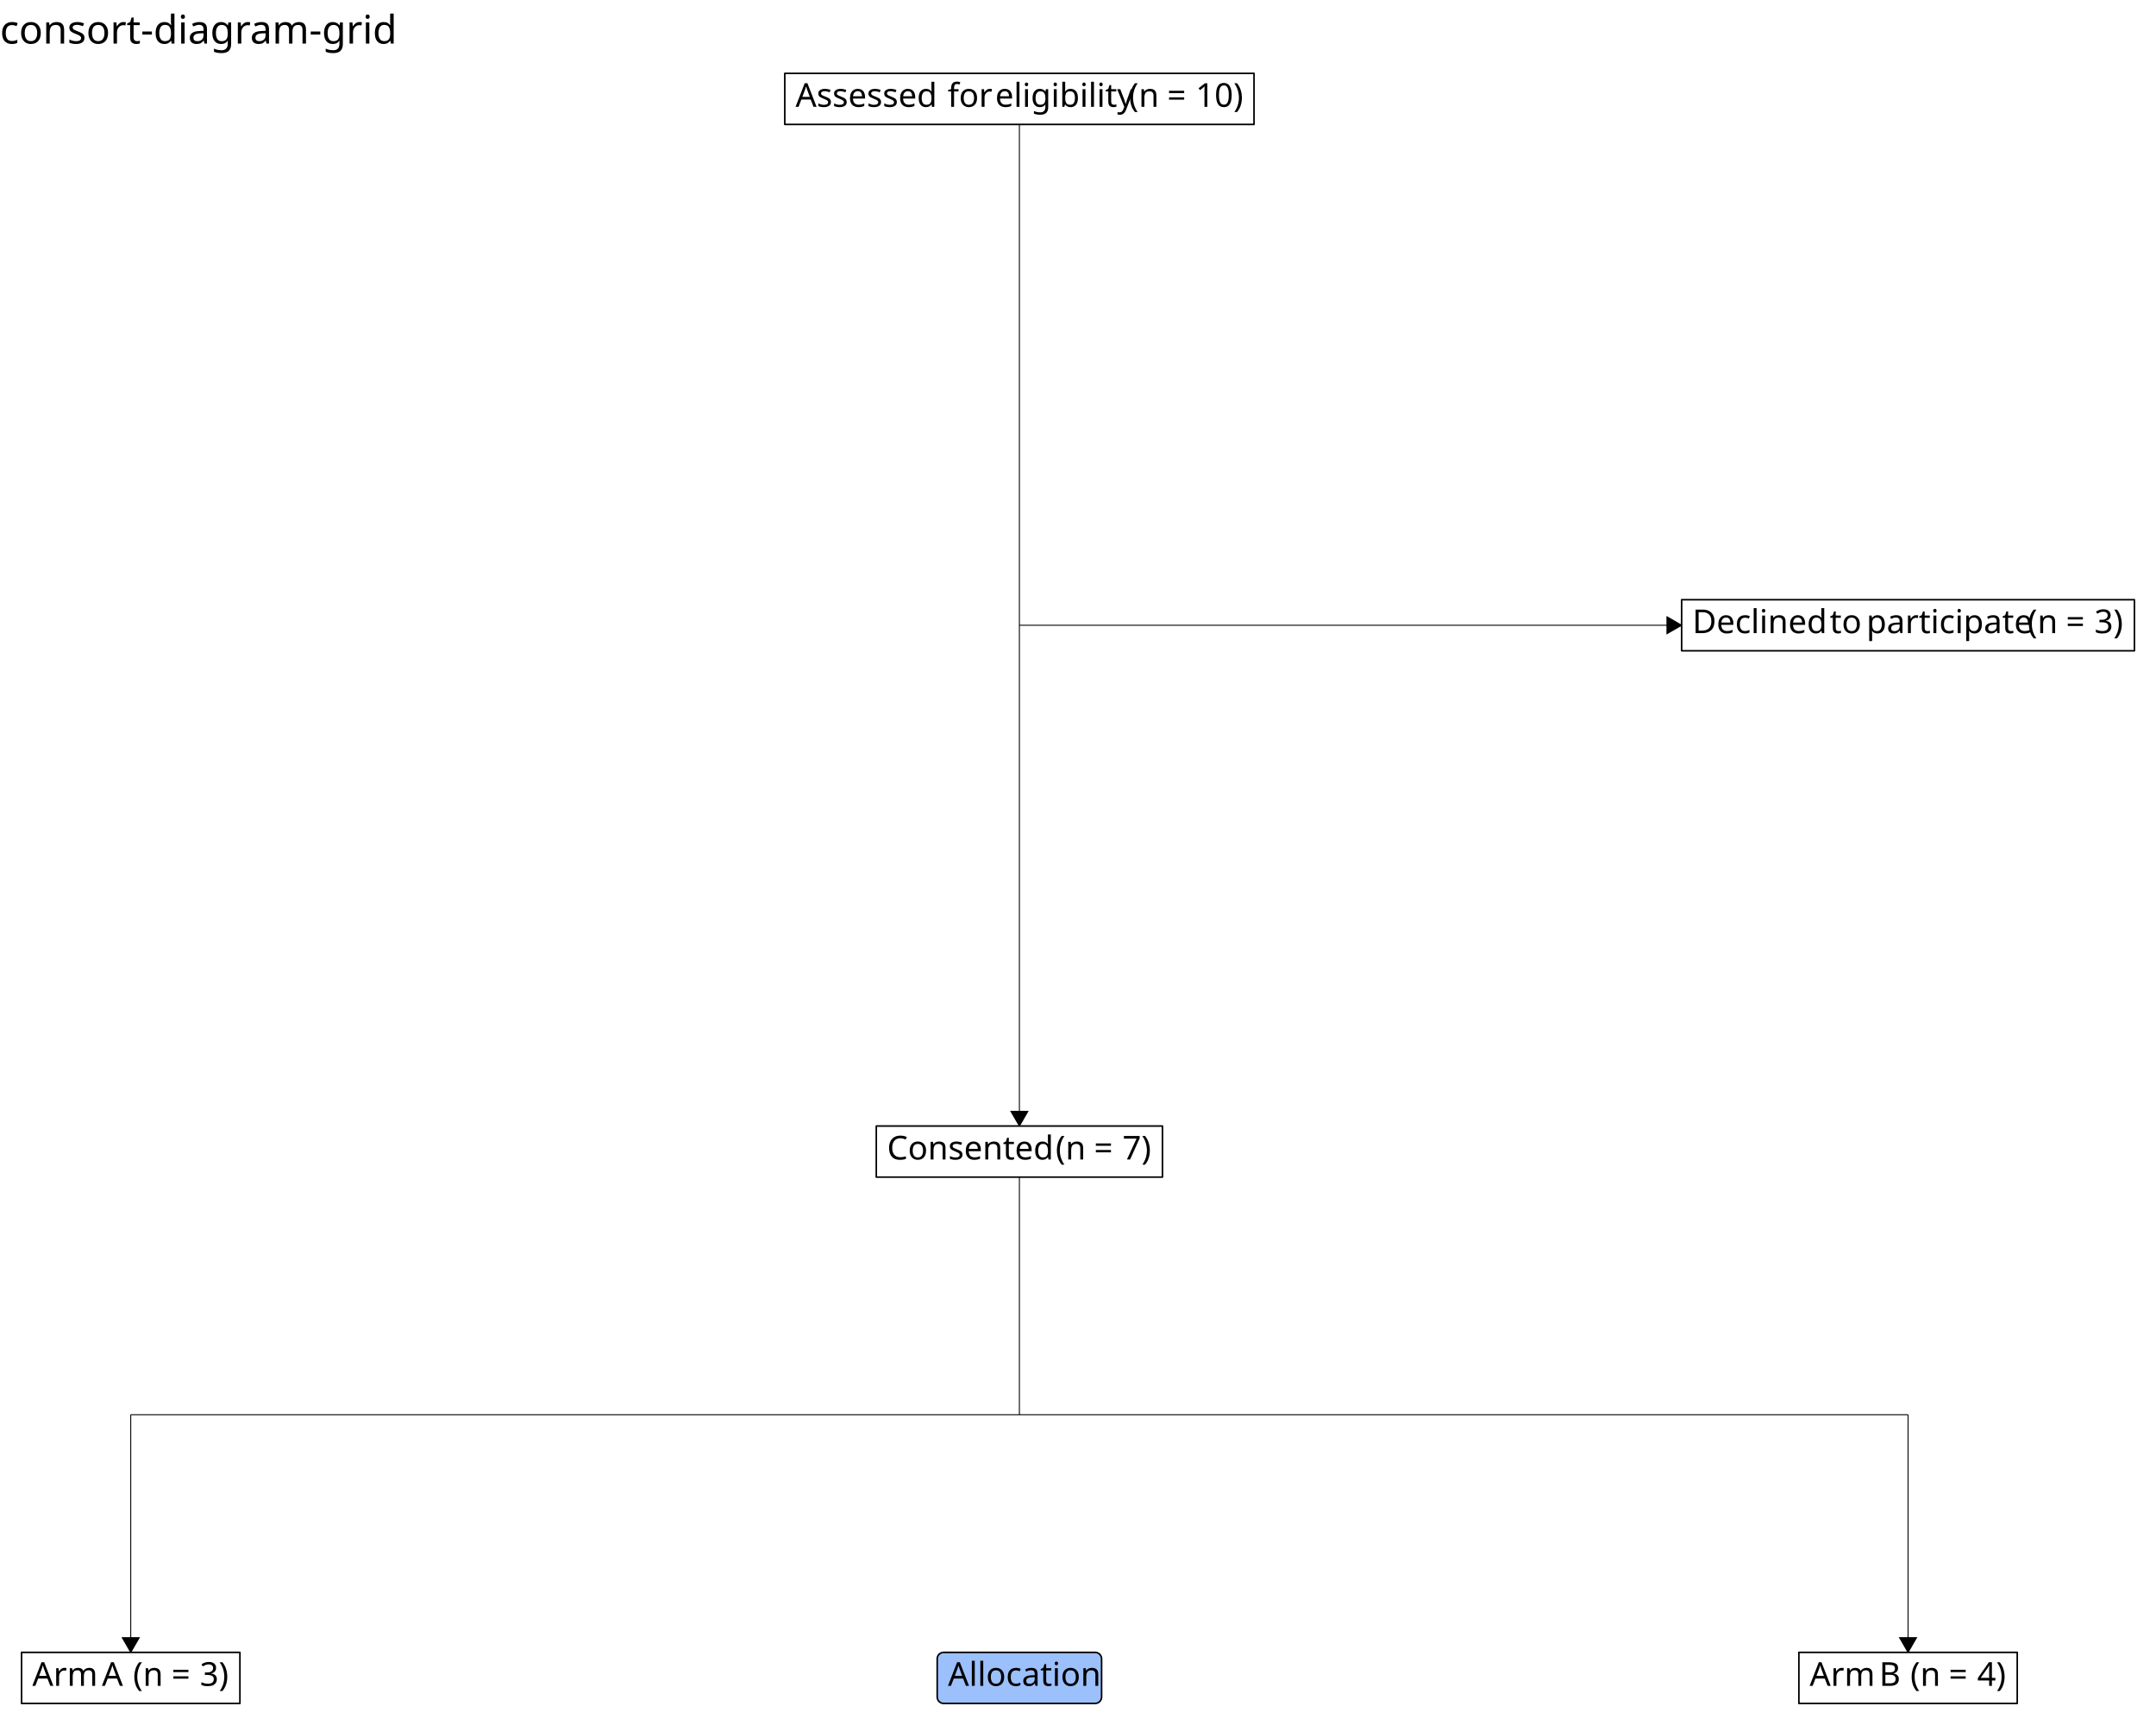
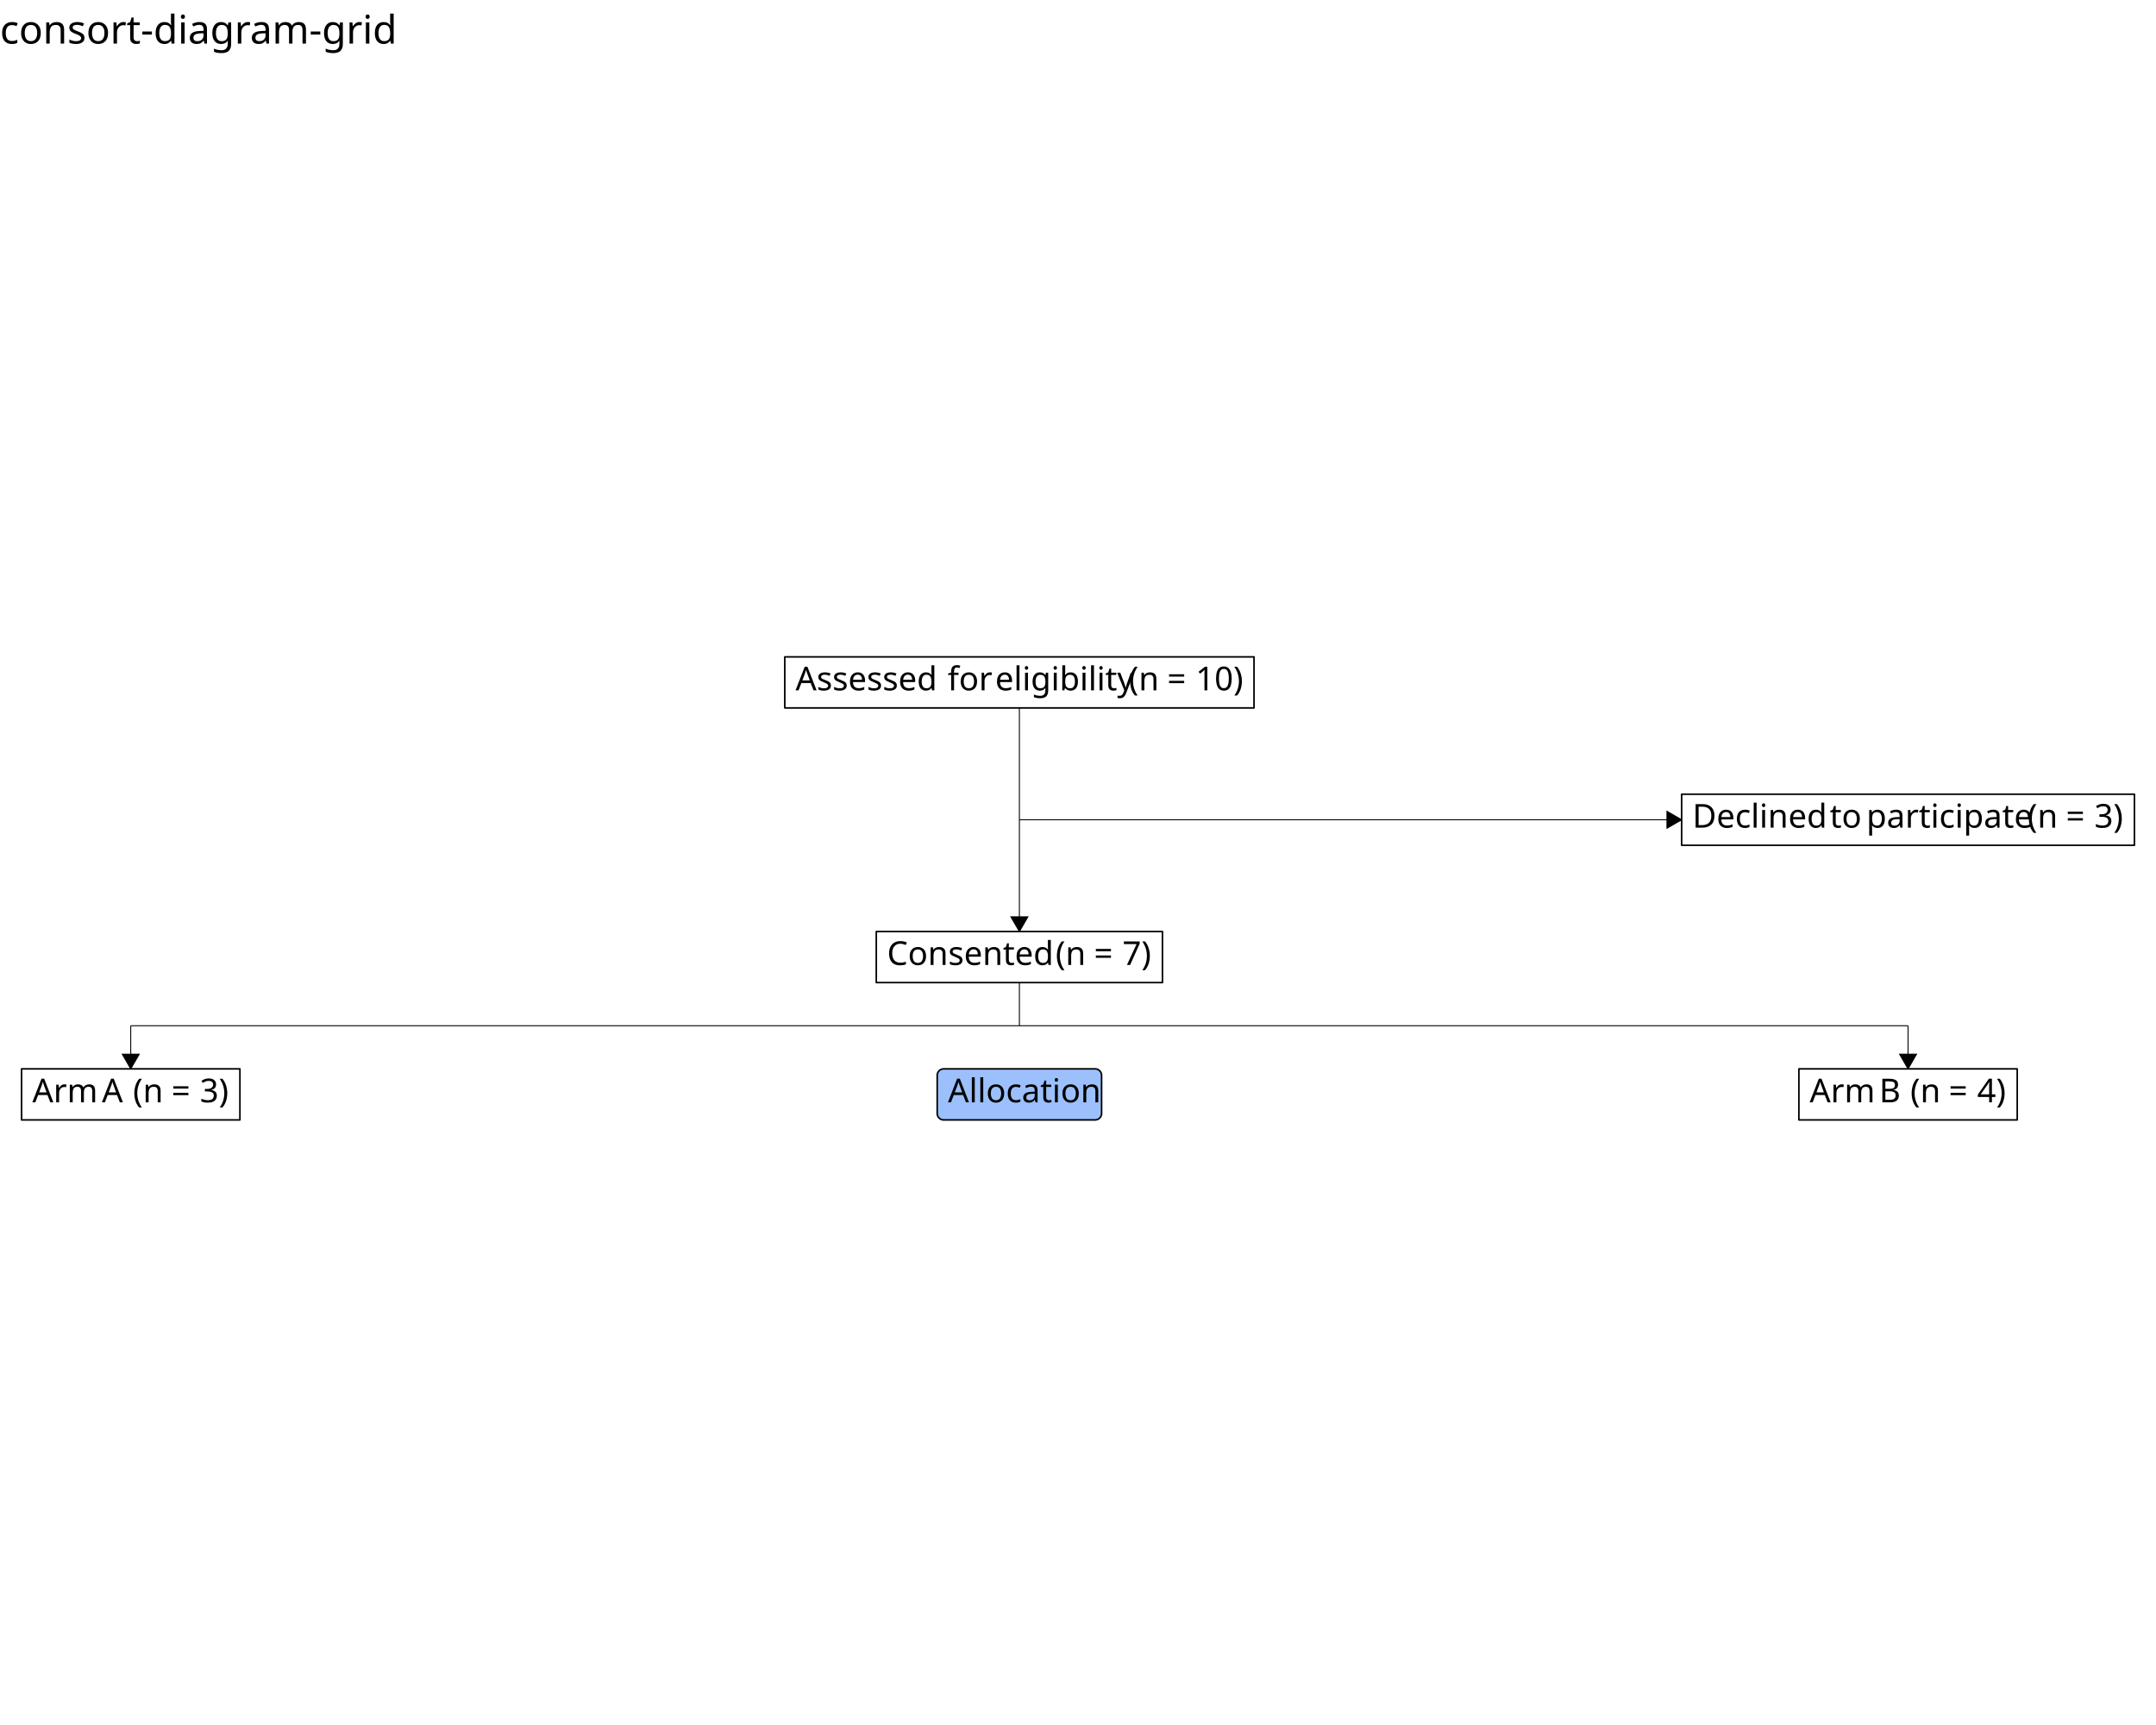
<svg xmlns="http://www.w3.org/2000/svg" class="svglite" data-engine-version="2.0" width="720.00pt" height="576.00pt" viewBox="0 0 720.00 576.00">
  <defs>
    <style type="text/css">
    .svglite line, .svglite polyline, .svglite polygon, .svglite path, .svglite rect, .svglite circle {
      fill: none;
      stroke: #000000;
      stroke-linecap: round;
      stroke-linejoin: round;
      stroke-miterlimit: 10.00;
    }
  </style>
  </defs>
  <rect width="100%" height="100%" style="stroke: none; fill: #FFFFFF;" />
  <defs>
    <clipPath id="cpMC4wMHw3MjAuMDB8MC4wMHw1NzYuMDA=">
      <rect x="0.00" y="0.00" width="720.00" height="576.00" />
    </clipPath>
  </defs>
  <g clip-path="url(#cpMC4wMHw3MjAuMDB8MC4wMHw1NzYuMDA=)">
    <rect x="0.00" y="0.00" width="720.00" height="576.00" style="stroke-width: 0.00; stroke: none;" />
-     <line x1="340.43" y1="41.56" x2="340.43" y2="376.00" style="stroke-width: 0.32; stroke-linecap: butt; stroke-linejoin: miter;" />
-     <polygon points="337.59,371.09 340.43,376.00 343.26,371.09 " style="stroke-width: 0.32; stroke-linecap: butt; stroke-linejoin: miter; fill: #000000;" />
-     <line x1="340.43" y1="208.78" x2="561.59" y2="208.78" style="stroke-width: 0.32; stroke-linecap: butt; stroke-linejoin: miter;" />
-     <polygon points="556.68,211.61 561.59,208.78 556.68,205.94 " style="stroke-width: 0.32; stroke-linecap: butt; stroke-linejoin: miter; fill: #000000;" />
-     <line x1="43.66" y1="472.40" x2="43.66" y2="551.75" style="stroke-width: 0.32; stroke-linecap: butt; stroke-linejoin: miter;" />
-     <polygon points="40.83,546.84 43.66,551.75 46.50,546.84 " style="stroke-width: 0.32; stroke-linecap: butt; stroke-linejoin: miter; fill: #000000;" />
-     <line x1="637.20" y1="472.40" x2="637.20" y2="551.75" style="stroke-width: 0.32; stroke-linecap: butt; stroke-linejoin: miter;" />
-     <polygon points="634.36,546.84 637.20,551.75 640.03,546.84 " style="stroke-width: 0.32; stroke-linecap: butt; stroke-linejoin: miter; fill: #000000;" />
-     <line x1="340.43" y1="393.05" x2="340.43" y2="472.40" style="stroke-width: 0.32; stroke-linecap: butt; stroke-linejoin: miter;" />
-     <line x1="43.66" y1="472.40" x2="637.20" y2="472.40" style="stroke-width: 0.32; stroke-linecap: butt; stroke-linejoin: miter;" />
-     <rect x="262.08" y="24.50" width="156.70" height="17.05" style="stroke-width: 0.53; fill: #FFFFFF;" />
-     <text x="265.68" y="35.67" style="font-size: 11.00px; font-family: sans;" textLength="47.71px" lengthAdjust="spacingAndGlyphs">Assessed</text>
-     <text x="316.44" y="35.67" style="font-size: 11.00px; font-family: sans;" textLength="12.84px" lengthAdjust="spacingAndGlyphs">for</text>
-     <text x="332.34" y="35.67" style="font-size: 11.00px; font-family: sans;" textLength="41.57px" lengthAdjust="spacingAndGlyphs">eligibility</text>
-     <text x="376.96" y="35.67" style="font-size: 11.00px; font-family: sans;" textLength="9.78px" lengthAdjust="spacingAndGlyphs">(n</text>
-     <text x="389.80" y="35.67" style="font-size: 11.00px; font-family: sans;" textLength="6.43px" lengthAdjust="spacingAndGlyphs">=</text>
-     <text x="399.28" y="35.67" style="font-size: 11.00px; font-family: sans;" textLength="15.90px" lengthAdjust="spacingAndGlyphs">10)</text>
-     <rect x="561.59" y="200.25" width="151.21" height="17.05" style="stroke-width: 0.53; fill: #FFFFFF;" />
-     <text x="565.19" y="211.42" style="font-size: 11.00px; font-family: sans;" textLength="42.81px" lengthAdjust="spacingAndGlyphs">Declined</text>
-     <text x="611.06" y="211.42" style="font-size: 11.00px; font-family: sans;" textLength="9.17px" lengthAdjust="spacingAndGlyphs">to</text>
-     <text x="623.29" y="211.42" style="font-size: 11.00px; font-family: sans;" textLength="50.75px" lengthAdjust="spacingAndGlyphs">participate</text>
-     <text x="677.10" y="211.42" style="font-size: 11.00px; font-family: sans;" textLength="9.78px" lengthAdjust="spacingAndGlyphs">(n</text>
-     <text x="689.93" y="211.42" style="font-size: 11.00px; font-family: sans;" textLength="6.43px" lengthAdjust="spacingAndGlyphs">=</text>
-     <text x="699.42" y="211.42" style="font-size: 11.00px; font-family: sans;" textLength="9.78px" lengthAdjust="spacingAndGlyphs">3)</text>
-     <rect x="292.64" y="376.00" width="95.57" height="17.05" style="stroke-width: 0.53; fill: #FFFFFF;" />
-     <text x="296.24" y="387.17" style="font-size: 11.00px; font-family: sans;" textLength="53.22px" lengthAdjust="spacingAndGlyphs">Consented</text>
-     <text x="352.51" y="387.17" style="font-size: 11.00px; font-family: sans;" textLength="9.78px" lengthAdjust="spacingAndGlyphs">(n</text>
-     <text x="365.35" y="387.17" style="font-size: 11.00px; font-family: sans;" textLength="6.43px" lengthAdjust="spacingAndGlyphs">=</text>
-     <text x="374.84" y="387.17" style="font-size: 11.00px; font-family: sans;" textLength="9.78px" lengthAdjust="spacingAndGlyphs">7)</text>
-     <rect x="7.20" y="551.75" width="72.92" height="17.05" style="stroke-width: 0.53; fill: #FFFFFF;" />
-     <text x="10.80" y="562.92" style="font-size: 11.00px; font-family: sans;" textLength="20.17px" lengthAdjust="spacingAndGlyphs">Arm</text>
-     <text x="34.03" y="562.92" style="font-size: 11.00px; font-family: sans;" textLength="7.34px" lengthAdjust="spacingAndGlyphs">A</text>
-     <text x="44.42" y="562.92" style="font-size: 11.00px; font-family: sans;" textLength="9.78px" lengthAdjust="spacingAndGlyphs">(n</text>
-     <text x="57.26" y="562.92" style="font-size: 11.00px; font-family: sans;" textLength="6.43px" lengthAdjust="spacingAndGlyphs">=</text>
-     <text x="66.74" y="562.92" style="font-size: 11.00px; font-family: sans;" textLength="9.78px" lengthAdjust="spacingAndGlyphs">3)</text>
-     <rect x="600.74" y="551.75" width="72.92" height="17.05" style="stroke-width: 0.53; fill: #FFFFFF;" />
-     <text x="604.34" y="562.92" style="font-size: 11.00px; font-family: sans;" textLength="20.17px" lengthAdjust="spacingAndGlyphs">Arm</text>
-     <text x="627.56" y="562.92" style="font-size: 11.00px; font-family: sans;" textLength="7.34px" lengthAdjust="spacingAndGlyphs">B</text>
-     <text x="637.96" y="562.92" style="font-size: 11.00px; font-family: sans;" textLength="9.78px" lengthAdjust="spacingAndGlyphs">(n</text>
-     <text x="650.79" y="562.92" style="font-size: 11.00px; font-family: sans;" textLength="6.43px" lengthAdjust="spacingAndGlyphs">=</text>
-     <text x="660.28" y="562.92" style="font-size: 11.00px; font-family: sans;" textLength="9.78px" lengthAdjust="spacingAndGlyphs">4)</text>
-     <polygon points="315.14,568.80 365.72,568.80 365.63,568.80 365.98,568.78 366.32,568.71 366.64,568.59 366.95,568.42 367.21,568.20 367.45,567.94 367.63,567.64 367.77,567.32 367.85,566.99 367.88,566.64 367.88,566.64 367.88,553.91 367.88,553.91 367.85,553.56 367.77,553.22 367.63,552.90 367.45,552.61 367.21,552.35 366.95,552.13 366.64,551.95 366.32,551.83 365.98,551.76 365.72,551.75 315.14,551.75 315.40,551.76 315.05,551.75 314.71,551.79 314.37,551.89 314.06,552.04 313.77,552.23 313.52,552.47 313.31,552.75 313.15,553.06 313.04,553.39 312.99,553.73 312.98,553.91 312.98,566.64 312.99,566.47 312.99,566.81 313.04,567.16 313.15,567.49 313.31,567.79 313.52,568.07 313.77,568.31 314.06,568.51 314.37,568.66 314.71,568.76 315.05,568.80 " style="stroke-width: 0.53; fill: #9BC0FC;" />
-     <text x="316.58" y="562.92" style="font-size: 11.00px; font-family: sans;" textLength="47.70px" lengthAdjust="spacingAndGlyphs">Allocation</text>
+     <line x1="340.43" y1="236.40" x2="340.43" y2="311.05" style="stroke-width: 0.32; stroke-linecap: butt; stroke-linejoin: miter;" />
+     <polygon points="337.59,306.14 340.43,311.05 343.26,306.14 " style="stroke-width: 0.32; stroke-linecap: butt; stroke-linejoin: miter; fill: #000000;" />
+     <line x1="340.43" y1="273.73" x2="561.59" y2="273.73" style="stroke-width: 0.32; stroke-linecap: butt; stroke-linejoin: miter;" />
+     <polygon points="556.68,276.56 561.59,273.73 556.68,270.89 " style="stroke-width: 0.32; stroke-linecap: butt; stroke-linejoin: miter; fill: #000000;" />
+     <line x1="43.66" y1="342.51" x2="43.66" y2="356.91" style="stroke-width: 0.32; stroke-linecap: butt; stroke-linejoin: miter;" />
+     <polygon points="40.83,352.00 43.66,356.91 46.50,352.00 " style="stroke-width: 0.32; stroke-linecap: butt; stroke-linejoin: miter; fill: #000000;" />
+     <line x1="637.20" y1="342.51" x2="637.20" y2="356.91" style="stroke-width: 0.32; stroke-linecap: butt; stroke-linejoin: miter;" />
+     <polygon points="634.36,352.00 637.20,356.91 640.03,352.00 " style="stroke-width: 0.32; stroke-linecap: butt; stroke-linejoin: miter; fill: #000000;" />
+     <line x1="340.43" y1="328.11" x2="340.43" y2="342.51" style="stroke-width: 0.32; stroke-linecap: butt; stroke-linejoin: miter;" />
+     <line x1="43.66" y1="342.51" x2="637.20" y2="342.51" style="stroke-width: 0.32; stroke-linecap: butt; stroke-linejoin: miter;" />
+     <rect x="262.08" y="219.34" width="156.70" height="17.05" style="stroke-width: 0.53; fill: #FFFFFF;" />
+     <text x="265.68" y="230.51" style="font-size: 11.00px; font-family: sans;" textLength="47.71px" lengthAdjust="spacingAndGlyphs">Assessed</text>
+     <text x="316.44" y="230.51" style="font-size: 11.00px; font-family: sans;" textLength="12.84px" lengthAdjust="spacingAndGlyphs">for</text>
+     <text x="332.34" y="230.51" style="font-size: 11.00px; font-family: sans;" textLength="41.57px" lengthAdjust="spacingAndGlyphs">eligibility</text>
+     <text x="376.96" y="230.51" style="font-size: 11.00px; font-family: sans;" textLength="9.78px" lengthAdjust="spacingAndGlyphs">(n</text>
+     <text x="389.80" y="230.51" style="font-size: 11.00px; font-family: sans;" textLength="6.43px" lengthAdjust="spacingAndGlyphs">=</text>
+     <text x="399.28" y="230.51" style="font-size: 11.00px; font-family: sans;" textLength="15.90px" lengthAdjust="spacingAndGlyphs">10)</text>
+     <rect x="561.59" y="265.20" width="151.21" height="17.05" style="stroke-width: 0.53; fill: #FFFFFF;" />
+     <text x="565.19" y="276.37" style="font-size: 11.00px; font-family: sans;" textLength="42.81px" lengthAdjust="spacingAndGlyphs">Declined</text>
+     <text x="611.06" y="276.37" style="font-size: 11.00px; font-family: sans;" textLength="9.17px" lengthAdjust="spacingAndGlyphs">to</text>
+     <text x="623.29" y="276.37" style="font-size: 11.00px; font-family: sans;" textLength="50.75px" lengthAdjust="spacingAndGlyphs">participate</text>
+     <text x="677.10" y="276.37" style="font-size: 11.00px; font-family: sans;" textLength="9.78px" lengthAdjust="spacingAndGlyphs">(n</text>
+     <text x="689.93" y="276.37" style="font-size: 11.00px; font-family: sans;" textLength="6.43px" lengthAdjust="spacingAndGlyphs">=</text>
+     <text x="699.42" y="276.37" style="font-size: 11.00px; font-family: sans;" textLength="9.78px" lengthAdjust="spacingAndGlyphs">3)</text>
+     <rect x="292.64" y="311.05" width="95.57" height="17.05" style="stroke-width: 0.53; fill: #FFFFFF;" />
+     <text x="296.24" y="322.22" style="font-size: 11.00px; font-family: sans;" textLength="53.22px" lengthAdjust="spacingAndGlyphs">Consented</text>
+     <text x="352.51" y="322.22" style="font-size: 11.00px; font-family: sans;" textLength="9.78px" lengthAdjust="spacingAndGlyphs">(n</text>
+     <text x="365.35" y="322.22" style="font-size: 11.00px; font-family: sans;" textLength="6.43px" lengthAdjust="spacingAndGlyphs">=</text>
+     <text x="374.84" y="322.22" style="font-size: 11.00px; font-family: sans;" textLength="9.78px" lengthAdjust="spacingAndGlyphs">7)</text>
+     <rect x="7.20" y="356.91" width="72.92" height="17.05" style="stroke-width: 0.53; fill: #FFFFFF;" />
+     <text x="10.80" y="368.08" style="font-size: 11.00px; font-family: sans;" textLength="20.17px" lengthAdjust="spacingAndGlyphs">Arm</text>
+     <text x="34.03" y="368.08" style="font-size: 11.00px; font-family: sans;" textLength="7.34px" lengthAdjust="spacingAndGlyphs">A</text>
+     <text x="44.42" y="368.08" style="font-size: 11.00px; font-family: sans;" textLength="9.78px" lengthAdjust="spacingAndGlyphs">(n</text>
+     <text x="57.26" y="368.08" style="font-size: 11.00px; font-family: sans;" textLength="6.43px" lengthAdjust="spacingAndGlyphs">=</text>
+     <text x="66.74" y="368.08" style="font-size: 11.00px; font-family: sans;" textLength="9.78px" lengthAdjust="spacingAndGlyphs">3)</text>
+     <rect x="600.74" y="356.91" width="72.92" height="17.05" style="stroke-width: 0.53; fill: #FFFFFF;" />
+     <text x="604.34" y="368.08" style="font-size: 11.00px; font-family: sans;" textLength="20.17px" lengthAdjust="spacingAndGlyphs">Arm</text>
+     <text x="627.56" y="368.08" style="font-size: 11.00px; font-family: sans;" textLength="7.34px" lengthAdjust="spacingAndGlyphs">B</text>
+     <text x="637.96" y="368.08" style="font-size: 11.00px; font-family: sans;" textLength="9.78px" lengthAdjust="spacingAndGlyphs">(n</text>
+     <text x="650.79" y="368.08" style="font-size: 11.00px; font-family: sans;" textLength="6.43px" lengthAdjust="spacingAndGlyphs">=</text>
+     <text x="660.28" y="368.08" style="font-size: 11.00px; font-family: sans;" textLength="9.78px" lengthAdjust="spacingAndGlyphs">4)</text>
+     <polygon points="315.14,373.96 365.72,373.96 365.63,373.96 365.98,373.94 366.32,373.87 366.64,373.75 366.95,373.58 367.21,373.36 367.45,373.10 367.63,372.80 367.77,372.48 367.85,372.15 367.88,371.80 367.88,371.80 367.88,359.07 367.88,359.07 367.85,358.72 367.77,358.38 367.63,358.06 367.45,357.77 367.21,357.51 366.95,357.29 366.64,357.11 366.32,356.99 365.98,356.92 365.72,356.91 315.14,356.91 315.40,356.92 315.05,356.91 314.71,356.95 314.37,357.05 314.06,357.20 313.77,357.39 313.52,357.63 313.31,357.91 313.15,358.22 313.04,358.55 312.99,358.89 312.98,359.07 312.98,371.80 312.99,371.63 312.99,371.97 313.04,372.32 313.15,372.65 313.31,372.95 313.52,373.23 313.77,373.47 314.06,373.67 314.37,373.82 314.71,373.92 315.05,373.96 " style="stroke-width: 0.53; fill: #9BC0FC;" />
+     <text x="316.58" y="368.08" style="font-size: 11.00px; font-family: sans;" textLength="47.70px" lengthAdjust="spacingAndGlyphs">Allocation</text>
    <text x="0.00" y="14.56" style="font-size: 13.20px; font-family: sans;" textLength="121.79px" lengthAdjust="spacingAndGlyphs">consort-diagram-grid</text>
  </g>
</svg>
